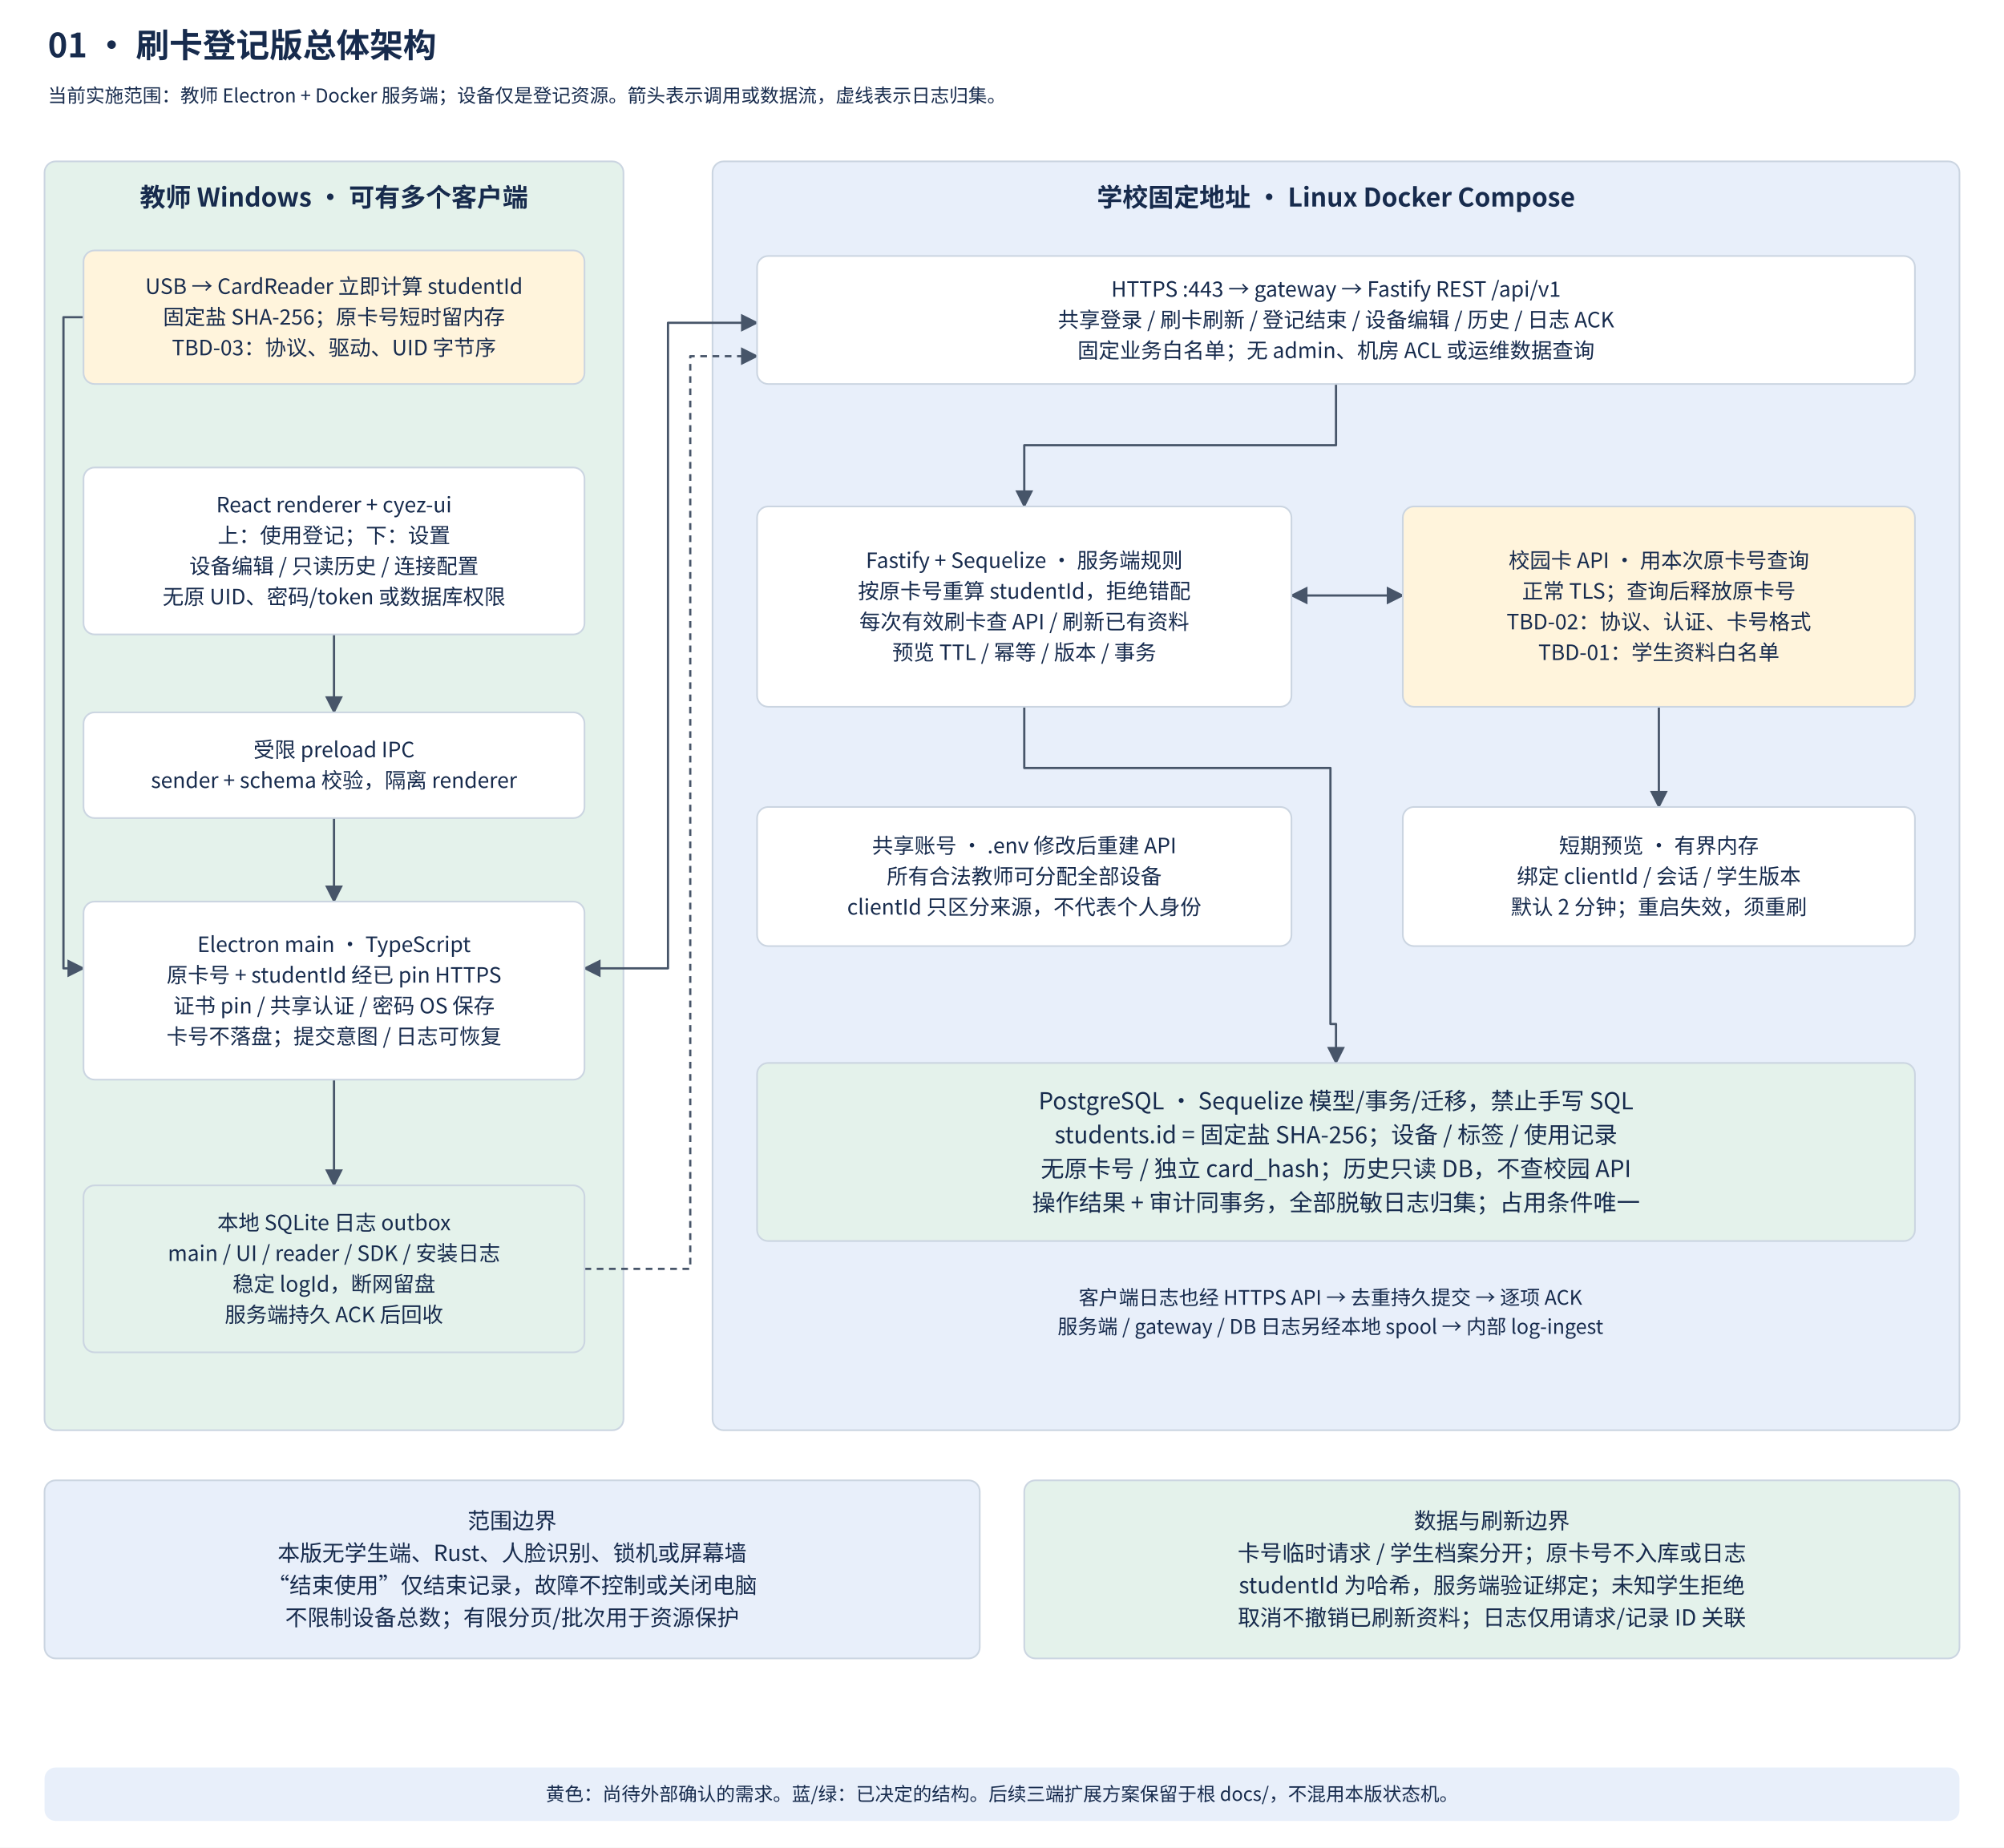
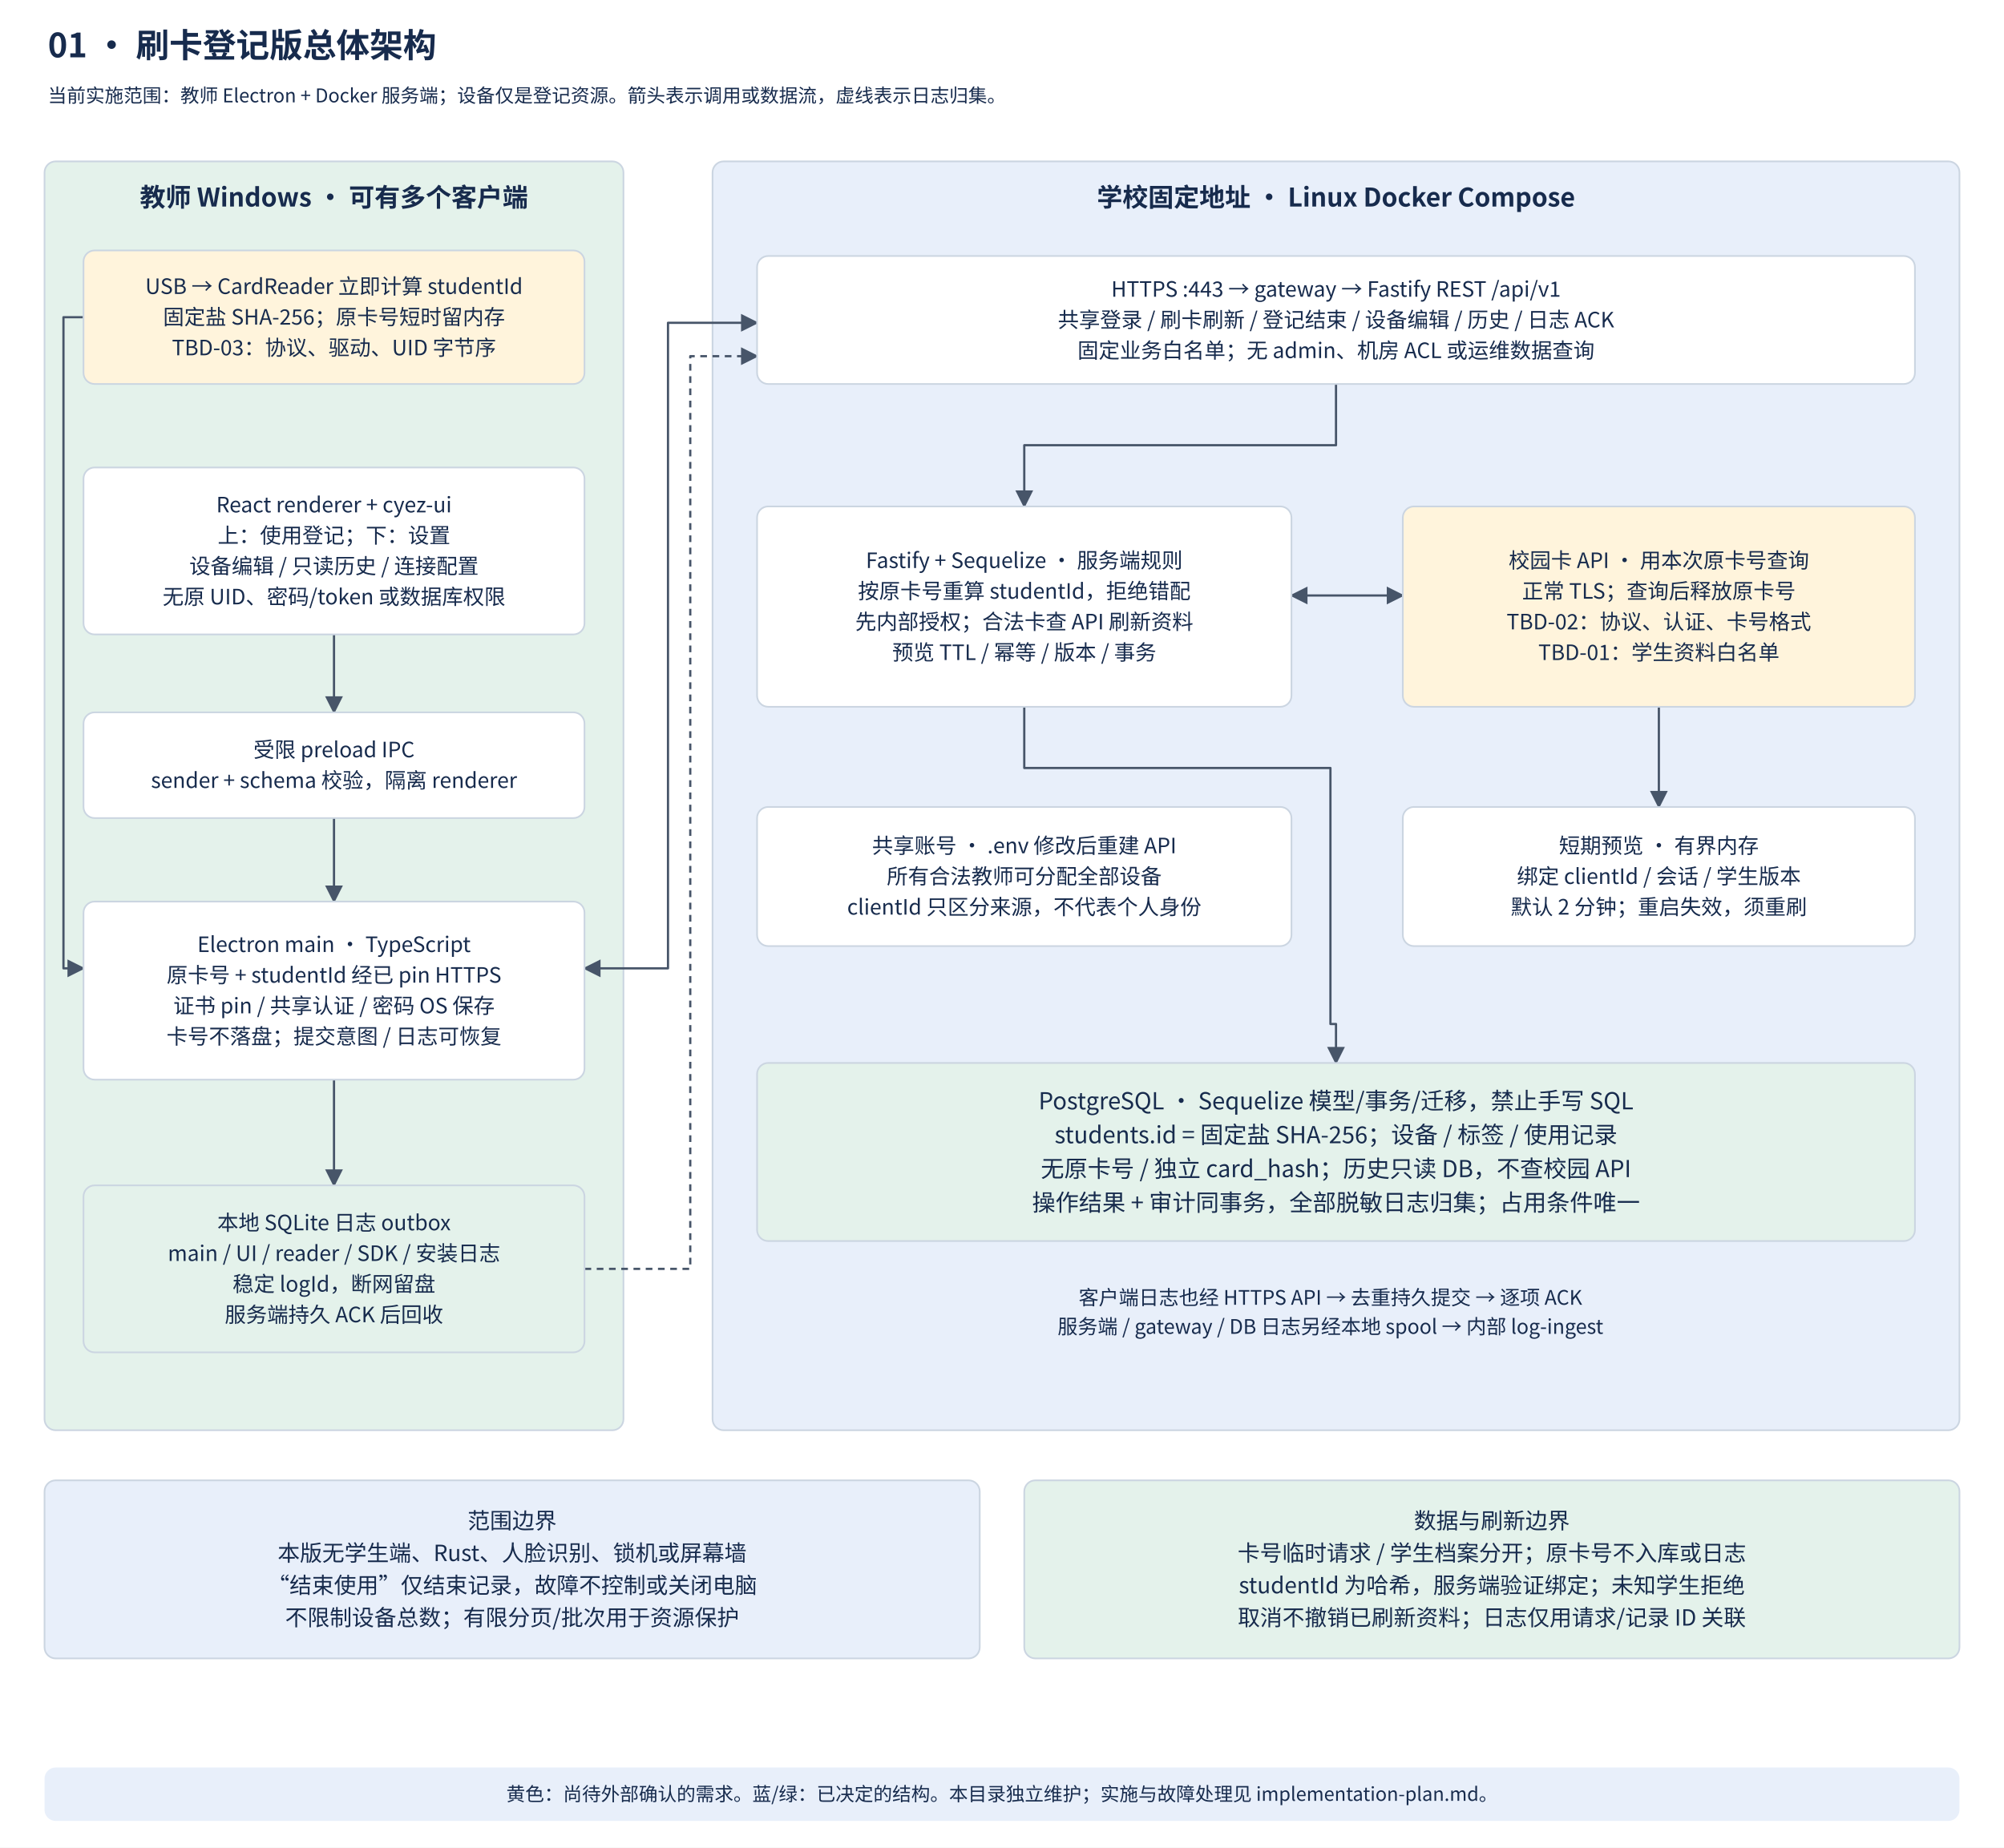
<svg xmlns="http://www.w3.org/2000/svg" width="1800" height="1660" viewBox="0 0 1800 1660" role="img" aria-labelledby="title desc">
  <defs>
    <marker id="arrow" viewBox="0 0 10 10" refX="9" refY="5" markerWidth="8" markerHeight="8" orient="auto-start-reverse">
      <path d="M 0 0 L 10 5 L 0 10 z" fill="#475569" />
    </marker>
  </defs>
  <rect width="1800" height="1660" fill="#ffffff" />
  <rect x="40" y="145" width="520" height="1140" rx="10" fill="#e4f2eb" stroke="#cbd5e1" stroke-width="1.5" />
  <text x="300.0" y="721.3" text-anchor="middle" font-family="Microsoft YaHei, Noto Sans CJK SC, sans-serif" font-size="18" font-weight="400" fill="#172b4d" />
  <rect x="640" y="145" width="1120" height="1140" rx="10" fill="#e8effa" stroke="#cbd5e1" stroke-width="1.5" />
  <text x="1200.0" y="721.3" text-anchor="middle" font-family="Microsoft YaHei, Noto Sans CJK SC, sans-serif" font-size="18" font-weight="400" fill="#172b4d" />
  <polyline points="300.0,570 300.0,640" fill="none" stroke="#475569" stroke-width="2" stroke-linejoin="round" marker-end="url(#arrow)" />
  <polyline points="300.0,735 300.0,810" fill="none" stroke="#475569" stroke-width="2" stroke-linejoin="round" marker-end="url(#arrow)" />
  <polyline points="300.0,970 300.0,1065" fill="none" stroke="#475569" stroke-width="2" stroke-linejoin="round" marker-end="url(#arrow)" />
  <polyline points="75,285 57,285 57,870 75,870" fill="none" stroke="#475569" stroke-width="2" stroke-linejoin="round" marker-end="url(#arrow)" />
  <polyline points="1200.0,345 1200.0,400.0 920.0,400.0 920.0,455" fill="none" stroke="#475569" stroke-width="2" stroke-linejoin="round" marker-end="url(#arrow)" />
  <polyline points="1160,535 1260,535" fill="none" stroke="#475569" stroke-width="2" stroke-linejoin="round" marker-end="url(#arrow)" marker-start="url(#arrow)" />
  <polyline points="920,635 920,690 1195,690 1195,920 1200,920 1200,955" fill="none" stroke="#475569" stroke-width="2" stroke-linejoin="round" marker-end="url(#arrow)" />
  <polyline points="1490.0,635 1490.0,725" fill="none" stroke="#475569" stroke-width="2" stroke-linejoin="round" marker-end="url(#arrow)" />
  <polyline points="525,870 600,870 600,290 680,290" fill="none" stroke="#475569" stroke-width="2" stroke-linejoin="round" marker-end="url(#arrow)" marker-start="url(#arrow)" />
  <polyline points="525,1140 620,1140 620,320 680,320" fill="none" stroke="#475569" stroke-width="2" stroke-linejoin="round" marker-end="url(#arrow)" stroke-dasharray="6 5" />
  <text x="43" y="51.5" text-anchor="start" font-family="Microsoft YaHei, Noto Sans CJK SC, sans-serif" font-size="30" font-weight="600" fill="#172b4d">01 · 刷卡登记版总体架构</text>
  <text x="43" y="91.95" text-anchor="start" font-family="Microsoft YaHei, Noto Sans CJK SC, sans-serif" font-size="17" font-weight="400" fill="#172b4d">当前实施范围：教师 Electron + Docker 服务端；设备仅是登记资源。箭头表示调用或数据流，虚线表示日志归集。</text>
  <text x="300.0" y="185.55" text-anchor="middle" font-family="Microsoft YaHei, Noto Sans CJK SC, sans-serif" font-size="23" font-weight="600" fill="#172b4d">教师 Windows · 可有多个客户端</text>
  <rect x="75" y="225" width="450" height="120" rx="10" fill="#fff4dc" stroke="#cbd5e1" stroke-width="1.5" />
  <text x="300.0" y="264.1" text-anchor="middle" font-family="Microsoft YaHei, Noto Sans CJK SC, sans-serif" font-size="19" font-weight="400" fill="#172b4d">USB → CardReader 立即计算 studentId</text>
  <text x="300.0" y="291.65" text-anchor="middle" font-family="Microsoft YaHei, Noto Sans CJK SC, sans-serif" font-size="19" font-weight="400" fill="#172b4d">固定盐 SHA-256；原卡号短时留内存</text>
  <text x="300.0" y="319.2" text-anchor="middle" font-family="Microsoft YaHei, Noto Sans CJK SC, sans-serif" font-size="19" font-weight="400" fill="#172b4d">TBD-03：协议、驱动、UID 字节序</text>
  <rect x="75" y="420" width="450" height="150" rx="10" fill="#ffffff" stroke="#cbd5e1" stroke-width="1.5" />
  <text x="300.0" y="460.325" text-anchor="middle" font-family="Microsoft YaHei, Noto Sans CJK SC, sans-serif" font-size="19" font-weight="400" fill="#172b4d">React renderer + cyez-ui</text>
  <text x="300.0" y="487.875" text-anchor="middle" font-family="Microsoft YaHei, Noto Sans CJK SC, sans-serif" font-size="19" font-weight="400" fill="#172b4d">上：使用登记；下：设置</text>
  <text x="300.0" y="515.425" text-anchor="middle" font-family="Microsoft YaHei, Noto Sans CJK SC, sans-serif" font-size="19" font-weight="400" fill="#172b4d">设备编辑 / 只读历史 / 连接配置</text>
  <text x="300.0" y="542.975" text-anchor="middle" font-family="Microsoft YaHei, Noto Sans CJK SC, sans-serif" font-size="19" font-weight="400" fill="#172b4d">无原 UID、密码/token 或数据库权限</text>
  <rect x="75" y="640" width="450" height="95" rx="10" fill="#ffffff" stroke="#cbd5e1" stroke-width="1.5" />
  <text x="300.0" y="680.375" text-anchor="middle" font-family="Microsoft YaHei, Noto Sans CJK SC, sans-serif" font-size="19" font-weight="400" fill="#172b4d">受限 preload IPC</text>
  <text x="300.0" y="707.925" text-anchor="middle" font-family="Microsoft YaHei, Noto Sans CJK SC, sans-serif" font-size="19" font-weight="400" fill="#172b4d">sender + schema 校验，隔离 renderer</text>
  <rect x="75" y="810" width="450" height="160" rx="10" fill="#ffffff" stroke="#cbd5e1" stroke-width="1.5" />
  <text x="300.0" y="855.325" text-anchor="middle" font-family="Microsoft YaHei, Noto Sans CJK SC, sans-serif" font-size="19" font-weight="400" fill="#172b4d">Electron main · TypeScript</text>
  <text x="300.0" y="882.875" text-anchor="middle" font-family="Microsoft YaHei, Noto Sans CJK SC, sans-serif" font-size="19" font-weight="400" fill="#172b4d">原卡号 + studentId 经已 pin HTTPS</text>
  <text x="300.0" y="910.425" text-anchor="middle" font-family="Microsoft YaHei, Noto Sans CJK SC, sans-serif" font-size="19" font-weight="400" fill="#172b4d">证书 pin / 共享认证 / 密码 OS 保存</text>
  <text x="300.0" y="937.975" text-anchor="middle" font-family="Microsoft YaHei, Noto Sans CJK SC, sans-serif" font-size="19" font-weight="400" fill="#172b4d">卡号不落盘；提交意图 / 日志可恢复</text>
  <rect x="75" y="1065" width="450" height="150" rx="10" fill="#e4f2eb" stroke="#cbd5e1" stroke-width="1.5" />
  <text x="300.0" y="1105.325" text-anchor="middle" font-family="Microsoft YaHei, Noto Sans CJK SC, sans-serif" font-size="19" font-weight="400" fill="#172b4d">本地 SQLite 日志 outbox</text>
  <text x="300.0" y="1132.875" text-anchor="middle" font-family="Microsoft YaHei, Noto Sans CJK SC, sans-serif" font-size="19" font-weight="400" fill="#172b4d">main / UI / reader / SDK / 安装日志</text>
  <text x="300.0" y="1160.425" text-anchor="middle" font-family="Microsoft YaHei, Noto Sans CJK SC, sans-serif" font-size="19" font-weight="400" fill="#172b4d">稳定 logId，断网留盘</text>
  <text x="300.0" y="1187.975" text-anchor="middle" font-family="Microsoft YaHei, Noto Sans CJK SC, sans-serif" font-size="19" font-weight="400" fill="#172b4d">服务端持久 ACK 后回收</text>
  <text x="1200.0" y="185.55" text-anchor="middle" font-family="Microsoft YaHei, Noto Sans CJK SC, sans-serif" font-size="23" font-weight="600" fill="#172b4d">学校固定地址 · Linux Docker Compose</text>
  <rect x="680" y="230" width="1040" height="115" rx="10" fill="#ffffff" stroke="#cbd5e1" stroke-width="1.5" />
  <text x="1200.0" y="266.6" text-anchor="middle" font-family="Microsoft YaHei, Noto Sans CJK SC, sans-serif" font-size="19" font-weight="400" fill="#172b4d">HTTPS :443 → gateway → Fastify REST /api/v1</text>
  <text x="1200.0" y="294.15" text-anchor="middle" font-family="Microsoft YaHei, Noto Sans CJK SC, sans-serif" font-size="19" font-weight="400" fill="#172b4d">共享登录 / 刷卡刷新 / 登记结束 / 设备编辑 / 历史 / 日志 ACK</text>
  <text x="1200.0" y="321.7" text-anchor="middle" font-family="Microsoft YaHei, Noto Sans CJK SC, sans-serif" font-size="19" font-weight="400" fill="#172b4d">固定业务白名单；无 admin、机房 ACL 或运维数据查询</text>
  <rect x="680" y="455" width="480" height="180" rx="10" fill="#ffffff" stroke="#cbd5e1" stroke-width="1.5" />
  <text x="920.0" y="510.325" text-anchor="middle" font-family="Microsoft YaHei, Noto Sans CJK SC, sans-serif" font-size="19" font-weight="400" fill="#172b4d">Fastify + Sequelize · 服务端规则</text>
  <text x="920.0" y="537.875" text-anchor="middle" font-family="Microsoft YaHei, Noto Sans CJK SC, sans-serif" font-size="19" font-weight="400" fill="#172b4d">按原卡号重算 studentId，拒绝错配</text>
-   <text x="920.0" y="565.425" text-anchor="middle" font-family="Microsoft YaHei, Noto Sans CJK SC, sans-serif" font-size="19" font-weight="400" fill="#172b4d">每次有效刷卡查 API / 刷新已有资料</text>
+   <text x="920.0" y="565.425" text-anchor="middle" font-family="Microsoft YaHei, Noto Sans CJK SC, sans-serif" font-size="19" font-weight="400" fill="#172b4d">先内部授权；合法卡查 API 刷新资料</text>
  <text x="920.0" y="592.975" text-anchor="middle" font-family="Microsoft YaHei, Noto Sans CJK SC, sans-serif" font-size="19" font-weight="400" fill="#172b4d">预览 TTL / 幂等 / 版本 / 事务</text>
  <rect x="1260" y="455" width="460" height="180" rx="10" fill="#fff4dc" stroke="#cbd5e1" stroke-width="1.5" />
  <text x="1490.0" y="510.325" text-anchor="middle" font-family="Microsoft YaHei, Noto Sans CJK SC, sans-serif" font-size="19" font-weight="400" fill="#172b4d">校园卡 API · 用本次原卡号查询</text>
  <text x="1490.0" y="537.875" text-anchor="middle" font-family="Microsoft YaHei, Noto Sans CJK SC, sans-serif" font-size="19" font-weight="400" fill="#172b4d">正常 TLS；查询后释放原卡号</text>
  <text x="1490.0" y="565.425" text-anchor="middle" font-family="Microsoft YaHei, Noto Sans CJK SC, sans-serif" font-size="19" font-weight="400" fill="#172b4d">TBD-02：协议、认证、卡号格式</text>
  <text x="1490.0" y="592.975" text-anchor="middle" font-family="Microsoft YaHei, Noto Sans CJK SC, sans-serif" font-size="19" font-weight="400" fill="#172b4d">TBD-01：学生资料白名单</text>
  <rect x="680" y="725" width="480" height="125" rx="10" fill="#ffffff" stroke="#cbd5e1" stroke-width="1.5" />
  <text x="920.0" y="766.6" text-anchor="middle" font-family="Microsoft YaHei, Noto Sans CJK SC, sans-serif" font-size="19" font-weight="400" fill="#172b4d">共享账号 · .env 修改后重建 API</text>
  <text x="920.0" y="794.15" text-anchor="middle" font-family="Microsoft YaHei, Noto Sans CJK SC, sans-serif" font-size="19" font-weight="400" fill="#172b4d">所有合法教师可分配全部设备</text>
  <text x="920.0" y="821.7" text-anchor="middle" font-family="Microsoft YaHei, Noto Sans CJK SC, sans-serif" font-size="19" font-weight="400" fill="#172b4d">clientId 只区分来源，不代表个人身份</text>
  <rect x="1260" y="725" width="460" height="125" rx="10" fill="#ffffff" stroke="#cbd5e1" stroke-width="1.5" />
  <text x="1490.0" y="766.6" text-anchor="middle" font-family="Microsoft YaHei, Noto Sans CJK SC, sans-serif" font-size="19" font-weight="400" fill="#172b4d">短期预览 · 有界内存</text>
  <text x="1490.0" y="794.15" text-anchor="middle" font-family="Microsoft YaHei, Noto Sans CJK SC, sans-serif" font-size="19" font-weight="400" fill="#172b4d">绑定 clientId / 会话 / 学生版本</text>
  <text x="1490.0" y="821.7" text-anchor="middle" font-family="Microsoft YaHei, Noto Sans CJK SC, sans-serif" font-size="19" font-weight="400" fill="#172b4d">默认 2 分钟；重启失效，须重刷</text>
  <rect x="680" y="955" width="1040" height="160" rx="10" fill="#e4f2eb" stroke="#cbd5e1" stroke-width="1.5" />
  <text x="1200.0" y="996.675" text-anchor="middle" font-family="Microsoft YaHei, Noto Sans CJK SC, sans-serif" font-size="21" font-weight="400" fill="#172b4d">PostgreSQL · Sequelize 模型/事务/迁移，禁止手写 SQL</text>
  <text x="1200.0" y="1027.125" text-anchor="middle" font-family="Microsoft YaHei, Noto Sans CJK SC, sans-serif" font-size="21" font-weight="400" fill="#172b4d">students.id = 固定盐 SHA-256；设备 / 标签 / 使用记录</text>
  <text x="1200.0" y="1057.575" text-anchor="middle" font-family="Microsoft YaHei, Noto Sans CJK SC, sans-serif" font-size="21" font-weight="400" fill="#172b4d">无原卡号 / 独立 card_hash；历史只读 DB，不查校园 API</text>
  <text x="1200.0" y="1088.025" text-anchor="middle" font-family="Microsoft YaHei, Noto Sans CJK SC, sans-serif" font-size="21" font-weight="400" fill="#172b4d">操作结果 + 审计同事务，全部脱敏日志归集；占用条件唯一</text>
  <text x="1195.0" y="1172.25" text-anchor="middle" font-family="Microsoft YaHei, Noto Sans CJK SC, sans-serif" font-size="18" font-weight="400" fill="#172b4d">客户端日志也经 HTTPS API → 去重持久提交 → 逐项 ACK</text>
  <text x="1195.0" y="1198.35" text-anchor="middle" font-family="Microsoft YaHei, Noto Sans CJK SC, sans-serif" font-size="18" font-weight="400" fill="#172b4d">服务端 / gateway / DB 日志另经本地 spool → 内部 log-ingest</text>
  <rect x="40" y="1330" width="840" height="160" rx="10" fill="#e8effa" stroke="#cbd5e1" stroke-width="1.5" />
  <text x="460.0" y="1373.5" text-anchor="middle" font-family="Microsoft YaHei, Noto Sans CJK SC, sans-serif" font-size="20" font-weight="400" fill="#172b4d">范围边界</text>
  <text x="460.0" y="1402.5" text-anchor="middle" font-family="Microsoft YaHei, Noto Sans CJK SC, sans-serif" font-size="20" font-weight="400" fill="#172b4d">本版无学生端、Rust、人脸识别、锁机或屏幕墙</text>
  <text x="460.0" y="1431.5" text-anchor="middle" font-family="Microsoft YaHei, Noto Sans CJK SC, sans-serif" font-size="20" font-weight="400" fill="#172b4d">“结束使用”仅结束记录，故障不控制或关闭电脑</text>
  <text x="460.0" y="1460.5" text-anchor="middle" font-family="Microsoft YaHei, Noto Sans CJK SC, sans-serif" font-size="20" font-weight="400" fill="#172b4d">不限制设备总数；有限分页/批次用于资源保护</text>
  <rect x="920" y="1330" width="840" height="160" rx="10" fill="#e4f2eb" stroke="#cbd5e1" stroke-width="1.5" />
  <text x="1340.0" y="1373.5" text-anchor="middle" font-family="Microsoft YaHei, Noto Sans CJK SC, sans-serif" font-size="20" font-weight="400" fill="#172b4d">数据与刷新边界</text>
  <text x="1340.0" y="1402.5" text-anchor="middle" font-family="Microsoft YaHei, Noto Sans CJK SC, sans-serif" font-size="20" font-weight="400" fill="#172b4d">卡号临时请求 / 学生档案分开；原卡号不入库或日志</text>
  <text x="1340.0" y="1431.5" text-anchor="middle" font-family="Microsoft YaHei, Noto Sans CJK SC, sans-serif" font-size="20" font-weight="400" fill="#172b4d">studentId 为哈希，服务端验证绑定；未知学生拒绝</text>
  <text x="1340.0" y="1460.5" text-anchor="middle" font-family="Microsoft YaHei, Noto Sans CJK SC, sans-serif" font-size="20" font-weight="400" fill="#172b4d">取消不撤销已刷新资料；日志仅用请求/记录 ID 关联</text>
  <rect x="40" y="1588" width="1720" height="48" rx="10" fill="#e8effa" stroke="none" stroke-width="1.5" />
-   <text x="900.0" y="1617.95" text-anchor="middle" font-family="Microsoft YaHei, Noto Sans CJK SC, sans-serif" font-size="17" font-weight="400" fill="#172b4d">黄色：尚待外部确认的需求。蓝/绿：已决定的结构。后续三端扩展方案保留于根 docs/，不混用本版状态机。</text>
+   <text x="900.0" y="1617.95" text-anchor="middle" font-family="Microsoft YaHei, Noto Sans CJK SC, sans-serif" font-size="17" font-weight="400" fill="#172b4d">黄色：尚待外部确认的需求。蓝/绿：已决定的结构。本目录独立维护；实施与故障处理见 implementation-plan.md。</text>
</svg>
